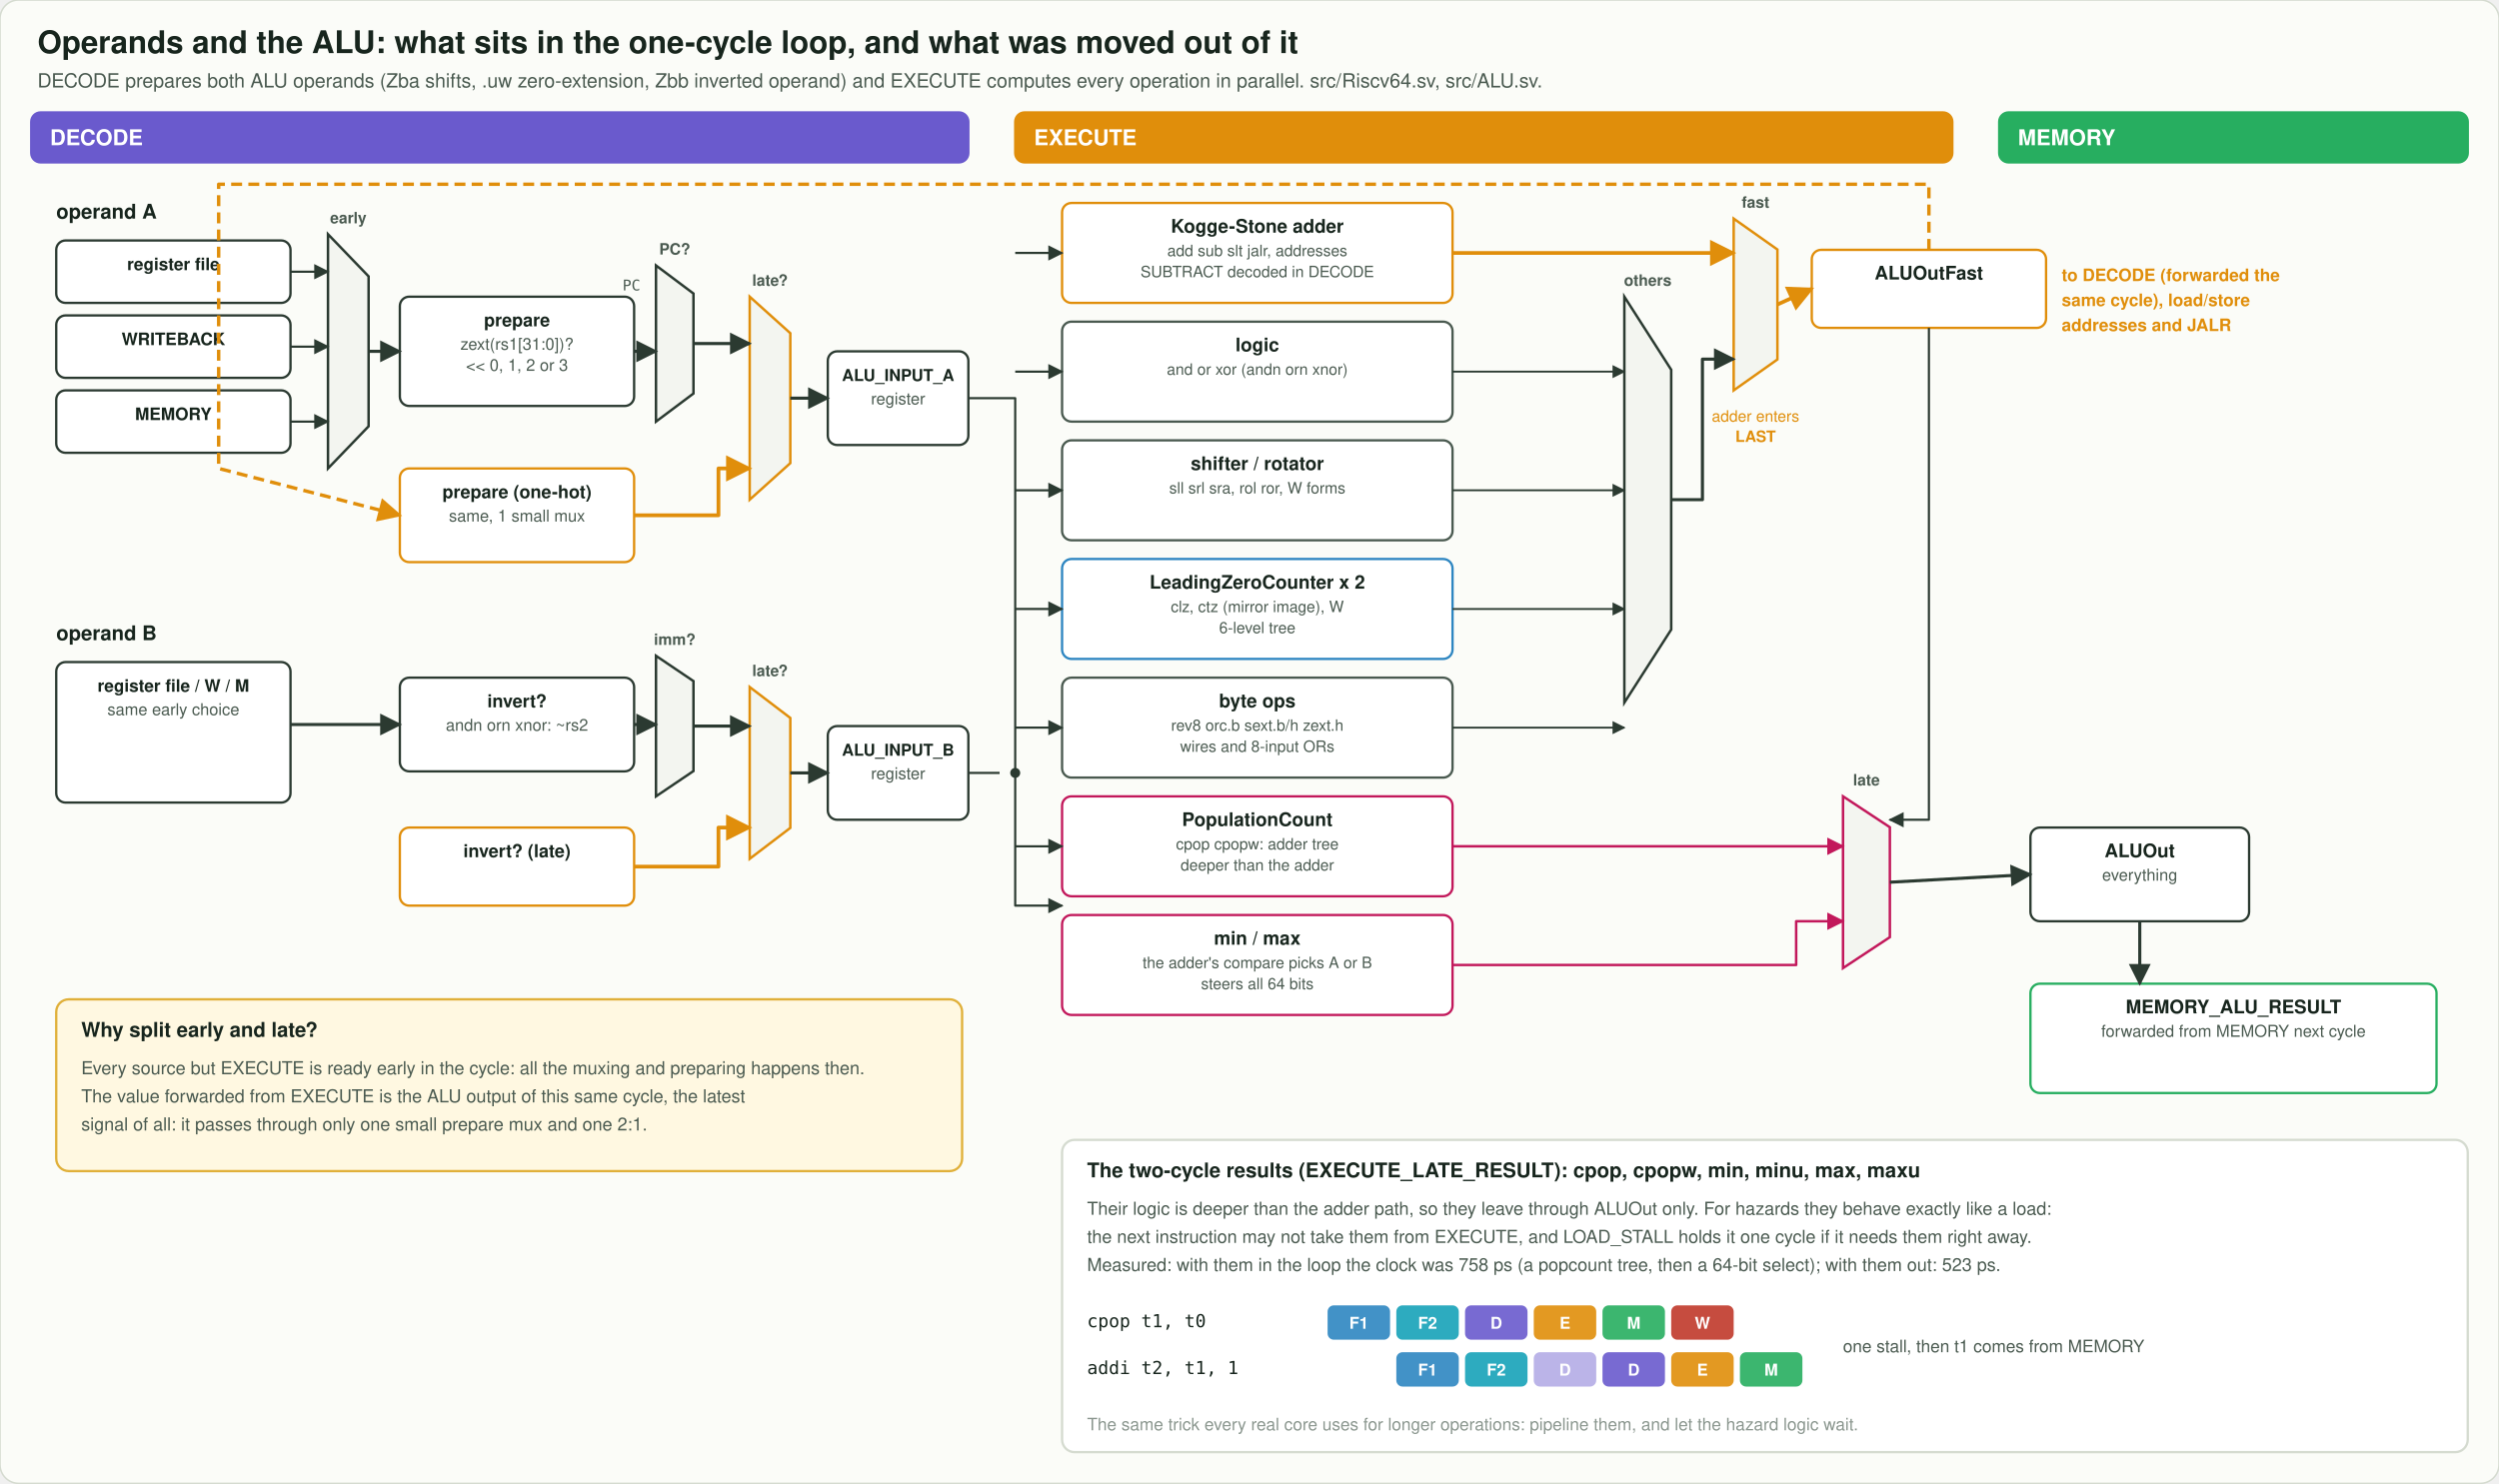
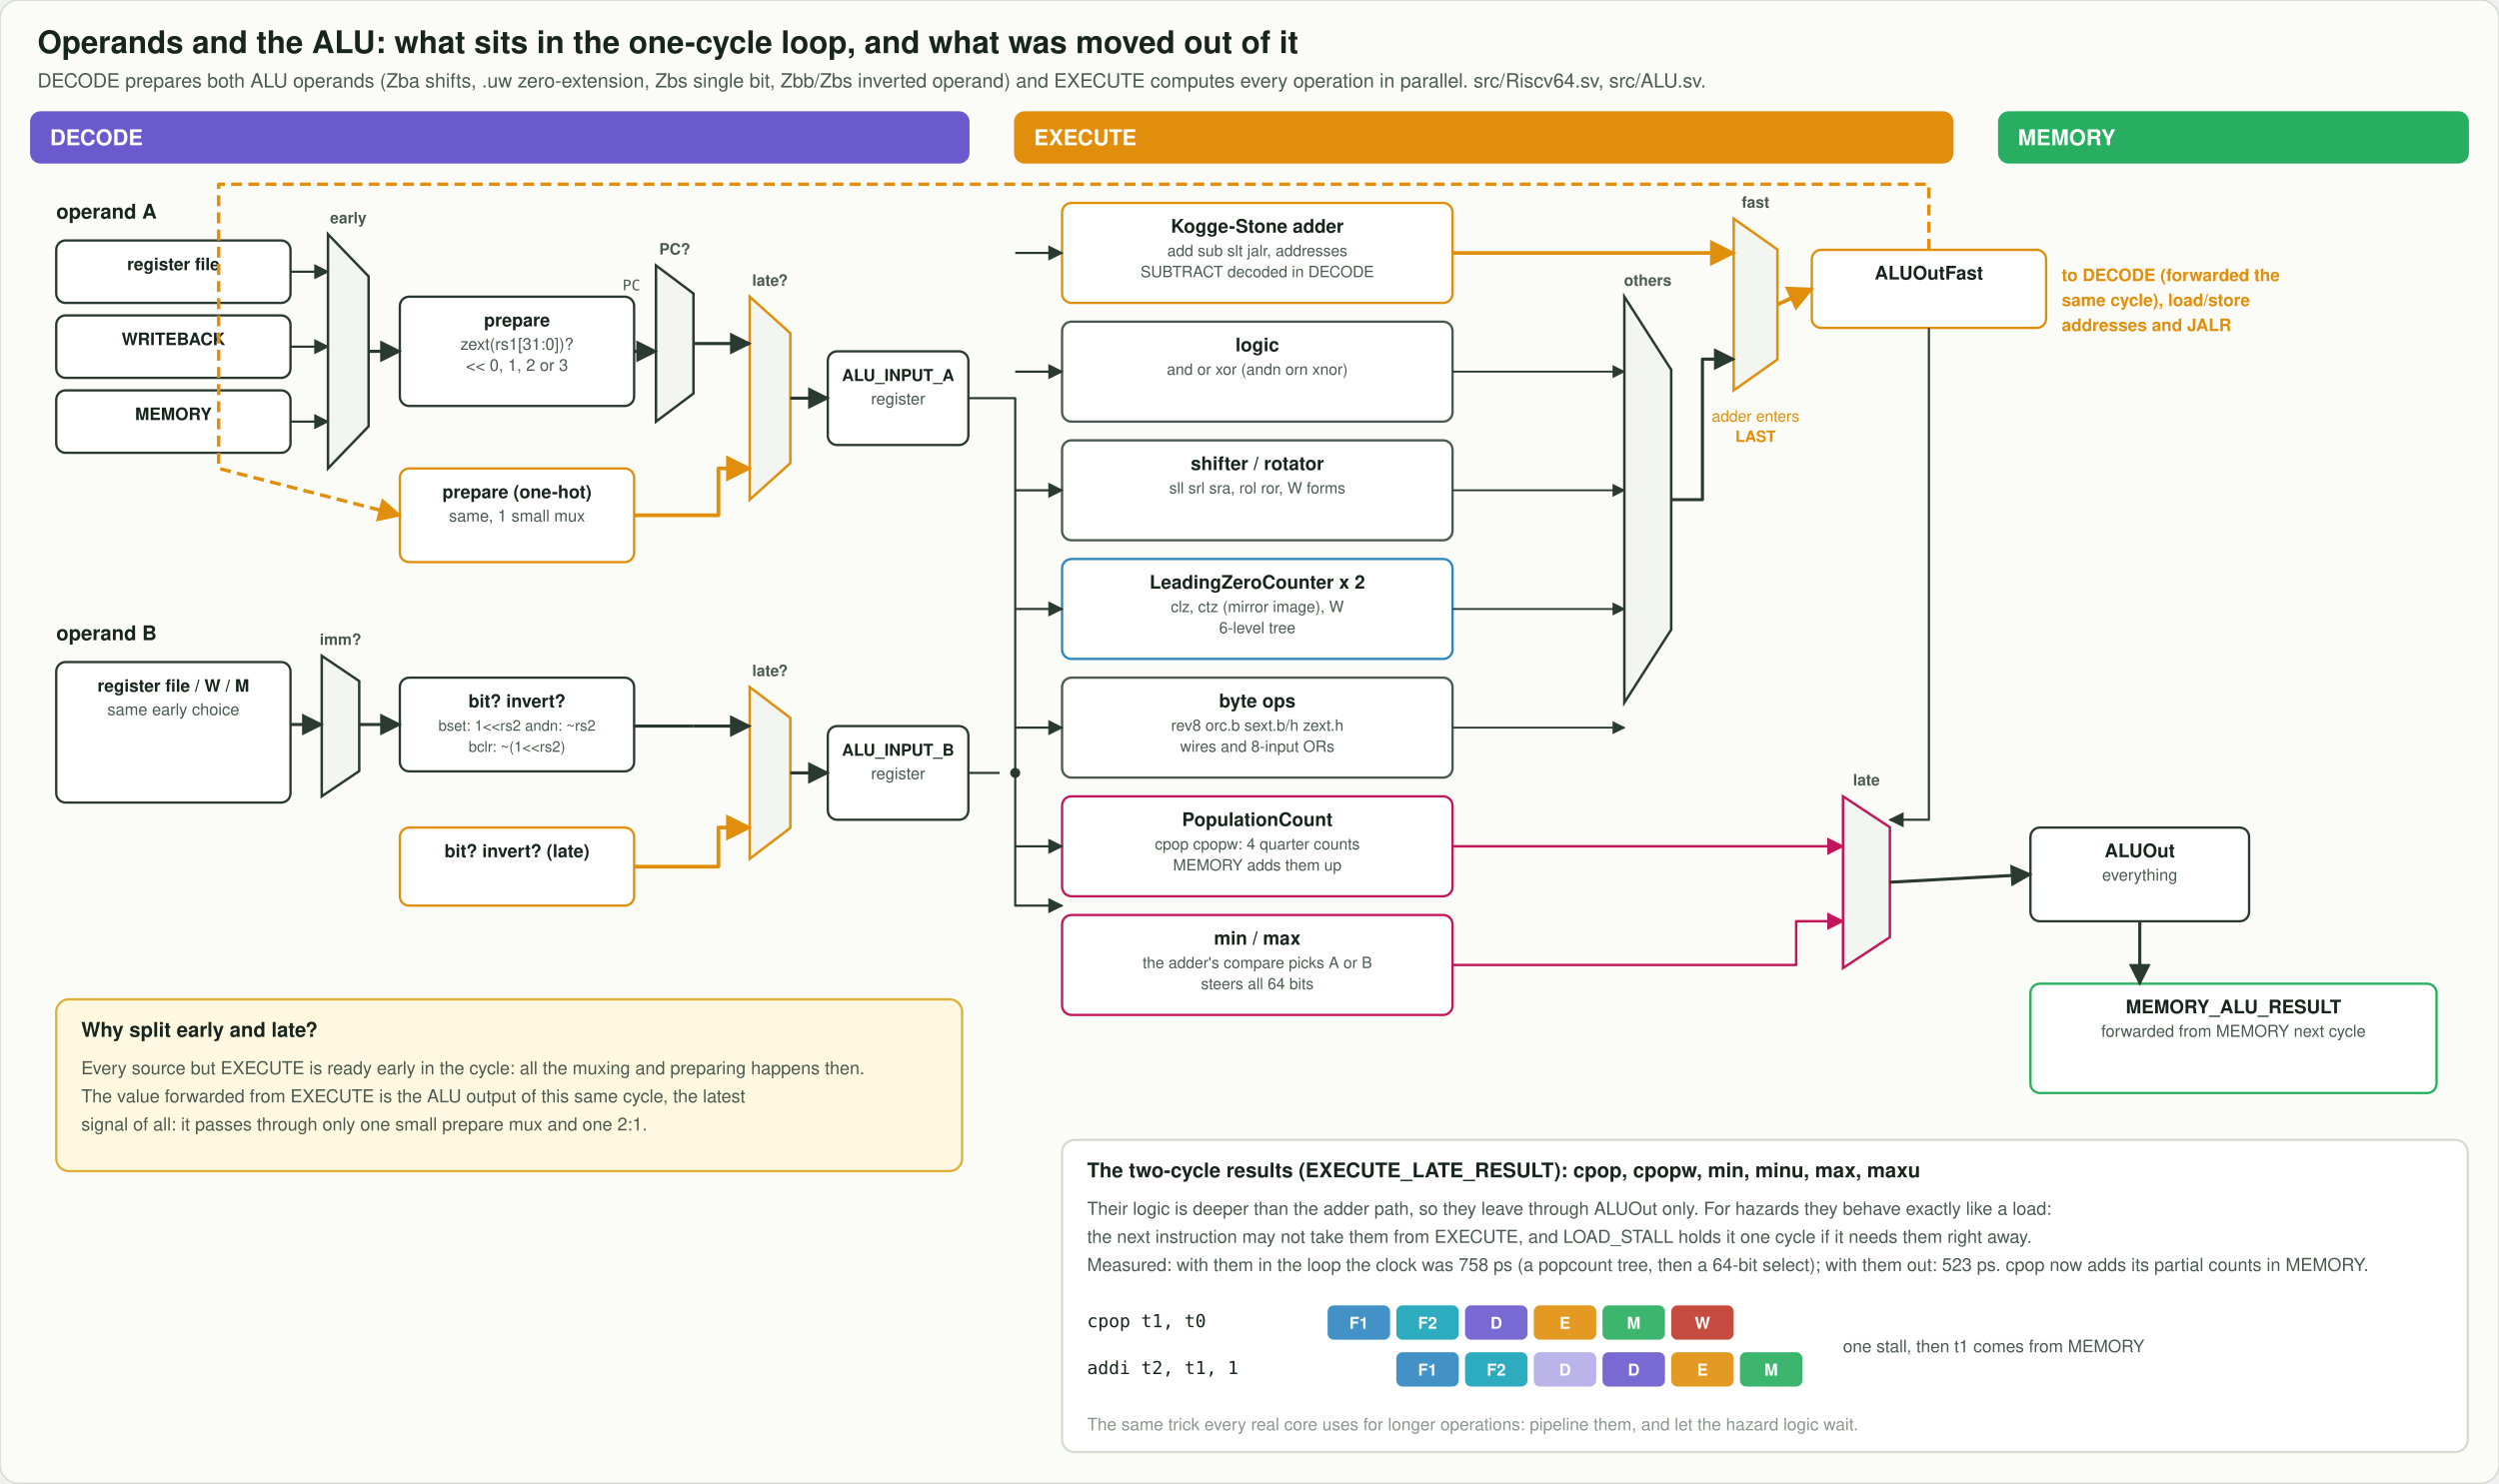
<svg xmlns="http://www.w3.org/2000/svg" viewBox="0 0 1600 950" width="1600" height="950">
  <defs>
    <marker id="m-data" viewBox="0 0 10 10" refX="9" refY="5" markerWidth="7" markerHeight="7" orient="auto-start-reverse">
      <path d="M0,0 L10,5 L0,10 z" fill="#2B3A31" />
    </marker>
    <marker id="m-pred" viewBox="0 0 10 10" refX="9" refY="5" markerWidth="7" markerHeight="7" orient="auto-start-reverse">
      <path d="M0,0 L10,5 L0,10 z" fill="#00796B" />
    </marker>
    <marker id="m-flush" viewBox="0 0 10 10" refX="9" refY="5" markerWidth="7" markerHeight="7" orient="auto-start-reverse">
      <path d="M0,0 L10,5 L0,10 z" fill="#C2185B" />
    </marker>
    <marker id="m-F1" viewBox="0 0 10 10" refX="9" refY="5" markerWidth="7" markerHeight="7" orient="auto-start-reverse">
      <path d="M0,0 L10,5 L0,10 z" fill="#2E86C1" />
    </marker>
    <marker id="m-F2" viewBox="0 0 10 10" refX="9" refY="5" markerWidth="7" markerHeight="7" orient="auto-start-reverse">
      <path d="M0,0 L10,5 L0,10 z" fill="#17A2B8" />
    </marker>
    <marker id="m-D" viewBox="0 0 10 10" refX="9" refY="5" markerWidth="7" markerHeight="7" orient="auto-start-reverse">
      <path d="M0,0 L10,5 L0,10 z" fill="#6A5ACD" />
    </marker>
    <marker id="m-E" viewBox="0 0 10 10" refX="9" refY="5" markerWidth="7" markerHeight="7" orient="auto-start-reverse">
      <path d="M0,0 L10,5 L0,10 z" fill="#E08E0B" />
    </marker>
    <marker id="m-M" viewBox="0 0 10 10" refX="9" refY="5" markerWidth="7" markerHeight="7" orient="auto-start-reverse">
      <path d="M0,0 L10,5 L0,10 z" fill="#27AE60" />
    </marker>
    <marker id="m-tag" viewBox="0 0 10 10" refX="9" refY="5" markerWidth="7" markerHeight="7" orient="auto-start-reverse">
      <path d="M0,0 L10,5 L0,10 z" fill="#C9982E" />
    </marker>
    <marker id="m-idx" viewBox="0 0 10 10" refX="9" refY="5" markerWidth="7" markerHeight="7" orient="auto-start-reverse">
      <path d="M0,0 L10,5 L0,10 z" fill="#17A2B8" />
    </marker>
    <marker id="m-off" viewBox="0 0 10 10" refX="9" refY="5" markerWidth="7" markerHeight="7" orient="auto-start-reverse">
      <path d="M0,0 L10,5 L0,10 z" fill="#6A5ACD" />
    </marker>
    <marker id="m-hit" viewBox="0 0 10 10" refX="9" refY="5" markerWidth="7" markerHeight="7" orient="auto-start-reverse">
      <path d="M0,0 L10,5 L0,10 z" fill="#1E8449" />
    </marker>
    <marker id="m-miss" viewBox="0 0 10 10" refX="9" refY="5" markerWidth="7" markerHeight="7" orient="auto-start-reverse">
      <path d="M0,0 L10,5 L0,10 z" fill="#C0392B" />
    </marker>
    <marker id="m-sub" viewBox="0 0 10 10" refX="9" refY="5" markerWidth="7" markerHeight="7" orient="auto-start-reverse">
      <path d="M0,0 L10,5 L0,10 z" fill="#4A5A50" />
    </marker>
  </defs>
  <rect width="100%" height="100%" rx="12" fill="#FBFCF8" stroke="#D5DBD0" />
  <text x="24" y="34" font-family="'IBM Plex Sans','Segoe UI',Helvetica,Arial,sans-serif" font-size="20" font-weight="700" fill="#17251D" text-anchor="start">Operands and the ALU: what sits in the one-cycle loop, and what was moved out of it</text>
-   <text x="24" y="56" font-family="'IBM Plex Sans','Segoe UI',Helvetica,Arial,sans-serif" font-size="12.5" font-weight="400" fill="#4A5A50" text-anchor="start">DECODE prepares both ALU operands (Zba shifts, .uw zero-extension, Zbb inverted operand) and EXECUTE computes every operation in parallel. src/Riscv64.sv, src/ALU.sv.</text>
+   <text x="24" y="56" font-family="'IBM Plex Sans','Segoe UI',Helvetica,Arial,sans-serif" font-size="12.5" font-weight="400" fill="#4A5A50" text-anchor="start">DECODE prepares both ALU operands (Zba shifts, .uw zero-extension, Zbs single bit, Zbb/Zbs inverted operand) and EXECUTE computes every operation in parallel. src/Riscv64.sv, src/ALU.sv.</text>
  <rect x="20" y="72" width="600" height="32" rx="6" fill="#6A5ACD" stroke="#6A5ACD" stroke-width="1.5" />
  <text x="32" y="93" font-family="'IBM Plex Sans','Segoe UI',Helvetica,Arial,sans-serif" font-size="14" font-weight="700" fill="#FFF" text-anchor="start">DECODE</text>
  <rect x="650" y="72" width="600" height="32" rx="6" fill="#E08E0B" stroke="#E08E0B" stroke-width="1.5" />
  <text x="662" y="93" font-family="'IBM Plex Sans','Segoe UI',Helvetica,Arial,sans-serif" font-size="14" font-weight="700" fill="#FFF" text-anchor="start">EXECUTE</text>
  <rect x="1280" y="72" width="300" height="32" rx="6" fill="#27AE60" stroke="#27AE60" stroke-width="1.5" />
  <text x="1292" y="93" font-family="'IBM Plex Sans','Segoe UI',Helvetica,Arial,sans-serif" font-size="14" font-weight="700" fill="#FFF" text-anchor="start">MEMORY</text>
  <text x="36" y="140" font-family="'IBM Plex Sans','Segoe UI',Helvetica,Arial,sans-serif" font-size="13" font-weight="700" fill="#17251D" text-anchor="start">operand A</text>
  <rect x="36" y="154" width="150" height="40" rx="6" fill="#FFFFFF" stroke="#2B3A31" stroke-width="1.5" />
  <text x="111" y="173" font-family="'IBM Plex Sans','Segoe UI',Helvetica,Arial,sans-serif" font-size="11" font-weight="700" fill="#17251D" text-anchor="middle">register file</text>
  <rect x="36" y="202" width="150" height="40" rx="6" fill="#FFFFFF" stroke="#2B3A31" stroke-width="1.5" />
  <text x="111" y="221" font-family="'IBM Plex Sans','Segoe UI',Helvetica,Arial,sans-serif" font-size="11" font-weight="700" fill="#17251D" text-anchor="middle">WRITEBACK</text>
  <rect x="36" y="250" width="150" height="40" rx="6" fill="#FFFFFF" stroke="#2B3A31" stroke-width="1.5" />
  <text x="111" y="269" font-family="'IBM Plex Sans','Segoe UI',Helvetica,Arial,sans-serif" font-size="11" font-weight="700" fill="#17251D" text-anchor="middle">MEMORY</text>
  <polygon points="210,150 236,177 236,273 210,300" fill="#F3F5F0" stroke="#2B3A31" stroke-width="1.6" />
  <text x="223" y="143" font-family="'IBM Plex Sans','Segoe UI',Helvetica,Arial,sans-serif" font-size="10" font-weight="600" fill="#4A5A50" text-anchor="middle">early</text>
  <path d="M186,174 L210,174" fill="none" stroke="#2B3A31" stroke-width="1.4" stroke-linejoin="round" marker-end="url(#m-data)" />
  <path d="M186,222 L210,222" fill="none" stroke="#2B3A31" stroke-width="1.4" stroke-linejoin="round" marker-end="url(#m-data)" />
  <path d="M186,270 L210,270" fill="none" stroke="#2B3A31" stroke-width="1.4" stroke-linejoin="round" marker-end="url(#m-data)" />
  <rect x="256" y="190" width="150" height="70" rx="6" fill="#FFFFFF" stroke="#2B3A31" stroke-width="1.5" />
  <text x="331" y="209" font-family="'IBM Plex Sans','Segoe UI',Helvetica,Arial,sans-serif" font-size="11.5" font-weight="700" fill="#17251D" text-anchor="middle">prepare</text>
  <text x="331" y="224" font-family="'IBM Plex Sans','Segoe UI',Helvetica,Arial,sans-serif" font-size="10.5" font-weight="400" fill="#4A5A50" text-anchor="middle">zext(rs1[31:0])?</text>
  <text x="331" y="237.5" font-family="'IBM Plex Sans','Segoe UI',Helvetica,Arial,sans-serif" font-size="10.5" font-weight="400" fill="#4A5A50" text-anchor="middle">&lt;&lt; 0, 1, 2 or 3</text>
  <path d="M236,225 L256,225" fill="none" stroke="#2B3A31" stroke-width="2" stroke-linejoin="round" marker-end="url(#m-data)" />
  <polygon points="420,170 444,188 444,252 420,270" fill="#F3F5F0" stroke="#2B3A31" stroke-width="1.6" />
  <text x="432" y="163" font-family="'IBM Plex Sans','Segoe UI',Helvetica,Arial,sans-serif" font-size="10" font-weight="600" fill="#4A5A50" text-anchor="middle">PC?</text>
  <path d="M406,225 L420,225" fill="none" stroke="#2B3A31" stroke-width="2" stroke-linejoin="round" marker-end="url(#m-data)" />
  <text x="410" y="186" font-family="'IBM Plex Mono',Consolas,monospace" font-size="9.5" font-weight="400" fill="#4A5A50" text-anchor="end">PC</text>
  <rect x="256" y="300" width="150" height="60" rx="6" fill="#FFFFFF" stroke="#E08E0B" stroke-width="1.5" />
  <text x="331" y="319" font-family="'IBM Plex Sans','Segoe UI',Helvetica,Arial,sans-serif" font-size="11.5" font-weight="700" fill="#17251D" text-anchor="middle">prepare (one-hot)</text>
  <text x="331" y="334" font-family="'IBM Plex Sans','Segoe UI',Helvetica,Arial,sans-serif" font-size="10.5" font-weight="400" fill="#4A5A50" text-anchor="middle">same, 1 small mux</text>
  <polygon points="480,190 506,213.4 506,296.6 480,320" fill="#F3F5F0" stroke="#E08E0B" stroke-width="1.6" />
  <text x="493" y="183" font-family="'IBM Plex Sans','Segoe UI',Helvetica,Arial,sans-serif" font-size="10" font-weight="600" fill="#4A5A50" text-anchor="middle">late?</text>
  <path d="M444,220 L480,220" fill="none" stroke="#2B3A31" stroke-width="2" stroke-linejoin="round" marker-end="url(#m-data)" />
  <path d="M406,330 L460,330 L460,300 L480,300" fill="none" stroke="#E08E0B" stroke-width="2.4" stroke-linejoin="round" marker-end="url(#m-E)" />
  <rect x="530" y="225" width="90" height="60" rx="6" fill="#FFFFFF" stroke="#2B3A31" stroke-width="1.5" />
  <text x="575" y="244" font-family="'IBM Plex Sans','Segoe UI',Helvetica,Arial,sans-serif" font-size="10.5" font-weight="700" fill="#17251D" text-anchor="middle">ALU_INPUT_A</text>
  <text x="575" y="259" font-family="'IBM Plex Sans','Segoe UI',Helvetica,Arial,sans-serif" font-size="10.5" font-weight="400" fill="#4A5A50" text-anchor="middle">register</text>
  <path d="M506,255 L530,255" fill="none" stroke="#2B3A31" stroke-width="2" stroke-linejoin="round" marker-end="url(#m-data)" />
  <text x="36" y="410" font-family="'IBM Plex Sans','Segoe UI',Helvetica,Arial,sans-serif" font-size="13" font-weight="700" fill="#17251D" text-anchor="start">operand B</text>
  <rect x="36" y="424" width="150" height="90" rx="6" fill="#FFFFFF" stroke="#2B3A31" stroke-width="1.5" />
  <text x="111" y="443" font-family="'IBM Plex Sans','Segoe UI',Helvetica,Arial,sans-serif" font-size="11" font-weight="700" fill="#17251D" text-anchor="middle">register file / W / M</text>
  <text x="111" y="458" font-family="'IBM Plex Sans','Segoe UI',Helvetica,Arial,sans-serif" font-size="10.5" font-weight="400" fill="#4A5A50" text-anchor="middle">same early choice</text>
+   <polygon points="206,420 230,436.2 230,493.8 206,510" fill="#F3F5F0" stroke="#2B3A31" stroke-width="1.6" />
+   <text x="218" y="413" font-family="'IBM Plex Sans','Segoe UI',Helvetica,Arial,sans-serif" font-size="10" font-weight="600" fill="#4A5A50" text-anchor="middle">imm?</text>
+   <path d="M186,464 L206,464" fill="none" stroke="#2B3A31" stroke-width="2" stroke-linejoin="round" marker-end="url(#m-data)" />
  <rect x="256" y="434" width="150" height="60" rx="6" fill="#FFFFFF" stroke="#2B3A31" stroke-width="1.5" />
-   <text x="331" y="453" font-family="'IBM Plex Sans','Segoe UI',Helvetica,Arial,sans-serif" font-size="11.5" font-weight="700" fill="#17251D" text-anchor="middle">invert?</text>
-   <text x="331" y="468" font-family="'IBM Plex Sans','Segoe UI',Helvetica,Arial,sans-serif" font-size="10.5" font-weight="400" fill="#4A5A50" text-anchor="middle">andn orn xnor: ~rs2</text>
-   <path d="M186,464 L256,464" fill="none" stroke="#2B3A31" stroke-width="2" stroke-linejoin="round" marker-end="url(#m-data)" />
-   <polygon points="420,420 444,436.2 444,493.8 420,510" fill="#F3F5F0" stroke="#2B3A31" stroke-width="1.6" />
-   <text x="432" y="413" font-family="'IBM Plex Sans','Segoe UI',Helvetica,Arial,sans-serif" font-size="10" font-weight="600" fill="#4A5A50" text-anchor="middle">imm?</text>
-   <path d="M406,464 L420,464" fill="none" stroke="#2B3A31" stroke-width="2" stroke-linejoin="round" marker-end="url(#m-data)" />
+   <text x="331" y="453" font-family="'IBM Plex Sans','Segoe UI',Helvetica,Arial,sans-serif" font-size="11.5" font-weight="700" fill="#17251D" text-anchor="middle">bit? invert?</text>
+   <text x="331" y="468" font-family="'IBM Plex Sans','Segoe UI',Helvetica,Arial,sans-serif" font-size="9.5" font-weight="400" fill="#4A5A50" text-anchor="middle">bset: 1&lt;&lt;rs2  andn: ~rs2</text>
+   <text x="331" y="481.5" font-family="'IBM Plex Sans','Segoe UI',Helvetica,Arial,sans-serif" font-size="9.5" font-weight="400" fill="#4A5A50" text-anchor="middle">bclr: ~(1&lt;&lt;rs2)</text>
+   <path d="M230,464 L256,464" fill="none" stroke="#2B3A31" stroke-width="2" stroke-linejoin="round" marker-end="url(#m-data)" />
+   <path d="M406,465 L444,465" fill="none" stroke="#2B3A31" stroke-width="2" stroke-linejoin="round" />
  <rect x="256" y="530" width="150" height="50" rx="6" fill="#FFFFFF" stroke="#E08E0B" stroke-width="1.5" />
-   <text x="331" y="549" font-family="'IBM Plex Sans','Segoe UI',Helvetica,Arial,sans-serif" font-size="11.5" font-weight="700" fill="#17251D" text-anchor="middle">invert? (late)</text>
+   <text x="331" y="549" font-family="'IBM Plex Sans','Segoe UI',Helvetica,Arial,sans-serif" font-size="11.5" font-weight="700" fill="#17251D" text-anchor="middle">bit? invert? (late)</text>
  <polygon points="480,440 506,459.8 506,530.2 480,550" fill="#F3F5F0" stroke="#E08E0B" stroke-width="1.6" />
  <text x="493" y="433" font-family="'IBM Plex Sans','Segoe UI',Helvetica,Arial,sans-serif" font-size="10" font-weight="600" fill="#4A5A50" text-anchor="middle">late?</text>
  <path d="M444,465 L480,465" fill="none" stroke="#2B3A31" stroke-width="2" stroke-linejoin="round" marker-end="url(#m-data)" />
  <path d="M406,555 L460,555 L460,530 L480,530" fill="none" stroke="#E08E0B" stroke-width="2.4" stroke-linejoin="round" marker-end="url(#m-E)" />
  <rect x="530" y="465" width="90" height="60" rx="6" fill="#FFFFFF" stroke="#2B3A31" stroke-width="1.5" />
  <text x="575" y="484" font-family="'IBM Plex Sans','Segoe UI',Helvetica,Arial,sans-serif" font-size="10.5" font-weight="700" fill="#17251D" text-anchor="middle">ALU_INPUT_B</text>
  <text x="575" y="499" font-family="'IBM Plex Sans','Segoe UI',Helvetica,Arial,sans-serif" font-size="10.5" font-weight="400" fill="#4A5A50" text-anchor="middle">register</text>
  <path d="M506,495 L530,495" fill="none" stroke="#2B3A31" stroke-width="2" stroke-linejoin="round" marker-end="url(#m-data)" />
  <rect x="36" y="640" width="580" height="110" rx="8" fill="#FFF8E1" stroke="#E0B03A" stroke-width="1.5" />
  <text x="52" y="664" font-family="'IBM Plex Sans','Segoe UI',Helvetica,Arial,sans-serif" font-size="13" font-weight="700" fill="#17251D" text-anchor="start">Why split early and late?</text>
  <text x="52" y="688" font-family="'IBM Plex Sans','Segoe UI',Helvetica,Arial,sans-serif" font-size="11.5" font-weight="400" fill="#4A5A50" text-anchor="start">Every source but EXECUTE is ready early in the cycle: all the muxing and preparing happens then.</text>
  <text x="52" y="706" font-family="'IBM Plex Sans','Segoe UI',Helvetica,Arial,sans-serif" font-size="11.5" font-weight="400" fill="#4A5A50" text-anchor="start">The value forwarded from EXECUTE is the ALU output of this same cycle, the latest</text>
  <text x="52" y="724" font-family="'IBM Plex Sans','Segoe UI',Helvetica,Arial,sans-serif" font-size="11.5" font-weight="400" fill="#4A5A50" text-anchor="start">signal of all: it passes through only one small prepare mux and one 2:1.</text>
  <rect x="680" y="130" width="250" height="64" rx="6" fill="#FFFFFF" stroke="#E08E0B" stroke-width="1.5" />
  <text x="805" y="149" font-family="'IBM Plex Sans','Segoe UI',Helvetica,Arial,sans-serif" font-size="12" font-weight="700" fill="#17251D" text-anchor="middle">Kogge-Stone adder</text>
  <text x="805" y="164" font-family="'IBM Plex Sans','Segoe UI',Helvetica,Arial,sans-serif" font-size="10" font-weight="400" fill="#4A5A50" text-anchor="middle">add sub slt jalr, addresses</text>
  <text x="805" y="177.5" font-family="'IBM Plex Sans','Segoe UI',Helvetica,Arial,sans-serif" font-size="10" font-weight="400" fill="#4A5A50" text-anchor="middle">SUBTRACT decoded in DECODE</text>
  <rect x="680" y="206" width="250" height="64" rx="6" fill="#FFFFFF" stroke="#4A5A50" stroke-width="1.5" />
  <text x="805" y="225" font-family="'IBM Plex Sans','Segoe UI',Helvetica,Arial,sans-serif" font-size="12" font-weight="700" fill="#17251D" text-anchor="middle">logic</text>
  <text x="805" y="240" font-family="'IBM Plex Sans','Segoe UI',Helvetica,Arial,sans-serif" font-size="10" font-weight="400" fill="#4A5A50" text-anchor="middle">and or xor (andn orn xnor)</text>
  <rect x="680" y="282" width="250" height="64" rx="6" fill="#FFFFFF" stroke="#4A5A50" stroke-width="1.5" />
  <text x="805" y="301" font-family="'IBM Plex Sans','Segoe UI',Helvetica,Arial,sans-serif" font-size="12" font-weight="700" fill="#17251D" text-anchor="middle">shifter / rotator</text>
  <text x="805" y="316" font-family="'IBM Plex Sans','Segoe UI',Helvetica,Arial,sans-serif" font-size="10" font-weight="400" fill="#4A5A50" text-anchor="middle">sll srl sra, rol ror, W forms</text>
  <rect x="680" y="358" width="250" height="64" rx="6" fill="#FFFFFF" stroke="#2E86C1" stroke-width="1.5" />
  <text x="805" y="377" font-family="'IBM Plex Sans','Segoe UI',Helvetica,Arial,sans-serif" font-size="12" font-weight="700" fill="#17251D" text-anchor="middle">LeadingZeroCounter x 2</text>
  <text x="805" y="392" font-family="'IBM Plex Sans','Segoe UI',Helvetica,Arial,sans-serif" font-size="10" font-weight="400" fill="#4A5A50" text-anchor="middle">clz, ctz (mirror image), W</text>
  <text x="805" y="405.5" font-family="'IBM Plex Sans','Segoe UI',Helvetica,Arial,sans-serif" font-size="10" font-weight="400" fill="#4A5A50" text-anchor="middle">6-level tree</text>
  <rect x="680" y="434" width="250" height="64" rx="6" fill="#FFFFFF" stroke="#4A5A50" stroke-width="1.5" />
  <text x="805" y="453" font-family="'IBM Plex Sans','Segoe UI',Helvetica,Arial,sans-serif" font-size="12" font-weight="700" fill="#17251D" text-anchor="middle">byte ops</text>
  <text x="805" y="468" font-family="'IBM Plex Sans','Segoe UI',Helvetica,Arial,sans-serif" font-size="10" font-weight="400" fill="#4A5A50" text-anchor="middle">rev8 orc.b sext.b/h zext.h</text>
  <text x="805" y="481.5" font-family="'IBM Plex Sans','Segoe UI',Helvetica,Arial,sans-serif" font-size="10" font-weight="400" fill="#4A5A50" text-anchor="middle">wires and 8-input ORs</text>
  <rect x="680" y="510" width="250" height="64" rx="6" fill="#FFFFFF" stroke="#C2185B" stroke-width="1.5" />
  <text x="805" y="529" font-family="'IBM Plex Sans','Segoe UI',Helvetica,Arial,sans-serif" font-size="12" font-weight="700" fill="#17251D" text-anchor="middle">PopulationCount</text>
-   <text x="805" y="544" font-family="'IBM Plex Sans','Segoe UI',Helvetica,Arial,sans-serif" font-size="10" font-weight="400" fill="#4A5A50" text-anchor="middle">cpop cpopw: adder tree</text>
-   <text x="805" y="557.5" font-family="'IBM Plex Sans','Segoe UI',Helvetica,Arial,sans-serif" font-size="10" font-weight="400" fill="#4A5A50" text-anchor="middle">deeper than the adder</text>
+   <text x="805" y="544" font-family="'IBM Plex Sans','Segoe UI',Helvetica,Arial,sans-serif" font-size="10" font-weight="400" fill="#4A5A50" text-anchor="middle">cpop cpopw: 4 quarter counts</text>
+   <text x="805" y="557.5" font-family="'IBM Plex Sans','Segoe UI',Helvetica,Arial,sans-serif" font-size="10" font-weight="400" fill="#4A5A50" text-anchor="middle">MEMORY adds them up</text>
  <rect x="680" y="586" width="250" height="64" rx="6" fill="#FFFFFF" stroke="#C2185B" stroke-width="1.5" />
  <text x="805" y="605" font-family="'IBM Plex Sans','Segoe UI',Helvetica,Arial,sans-serif" font-size="12" font-weight="700" fill="#17251D" text-anchor="middle">min / max</text>
  <text x="805" y="620" font-family="'IBM Plex Sans','Segoe UI',Helvetica,Arial,sans-serif" font-size="10" font-weight="400" fill="#4A5A50" text-anchor="middle">the adder's compare picks A or B</text>
  <text x="805" y="633.5" font-family="'IBM Plex Sans','Segoe UI',Helvetica,Arial,sans-serif" font-size="10" font-weight="400" fill="#4A5A50" text-anchor="middle">steers all 64 bits</text>
  <path d="M620,255 L650,255 L650,580 L680,580" fill="none" stroke="#2B3A31" stroke-width="1.4" stroke-linejoin="round" marker-end="url(#m-data)" />
  <path d="M650,162 L680,162" fill="none" stroke="#2B3A31" stroke-width="1.4" stroke-linejoin="round" marker-end="url(#m-data)" />
  <path d="M650,238 L680,238" fill="none" stroke="#2B3A31" stroke-width="1.4" stroke-linejoin="round" marker-end="url(#m-data)" />
  <path d="M650,314 L680,314" fill="none" stroke="#2B3A31" stroke-width="1.4" stroke-linejoin="round" marker-end="url(#m-data)" />
  <path d="M650,390 L680,390" fill="none" stroke="#2B3A31" stroke-width="1.4" stroke-linejoin="round" marker-end="url(#m-data)" />
  <path d="M650,466 L680,466" fill="none" stroke="#2B3A31" stroke-width="1.4" stroke-linejoin="round" marker-end="url(#m-data)" />
  <path d="M650,542 L680,542" fill="none" stroke="#2B3A31" stroke-width="1.4" stroke-linejoin="round" marker-end="url(#m-data)" />
  <path d="M620,495 L640,495" fill="none" stroke="#2B3A31" stroke-width="1.4" stroke-linejoin="round" />
  <circle cx="650" cy="495" r="3.2" fill="#2B3A31" />
  <polygon points="1040,190 1070,236.8 1070,403.2 1040,450" fill="#F3F5F0" stroke="#2B3A31" stroke-width="1.6" />
  <text x="1055" y="183" font-family="'IBM Plex Sans','Segoe UI',Helvetica,Arial,sans-serif" font-size="10" font-weight="600" fill="#4A5A50" text-anchor="middle">others</text>
  <path d="M930,238 L1040,238" fill="none" stroke="#2B3A31" stroke-width="1.2" stroke-linejoin="round" marker-end="url(#m-data)" />
  <path d="M930,314 L1040,314" fill="none" stroke="#2B3A31" stroke-width="1.2" stroke-linejoin="round" marker-end="url(#m-data)" />
  <path d="M930,390 L1040,390" fill="none" stroke="#2B3A31" stroke-width="1.2" stroke-linejoin="round" marker-end="url(#m-data)" />
  <path d="M930,466 L1040,466" fill="none" stroke="#2B3A31" stroke-width="1.2" stroke-linejoin="round" marker-end="url(#m-data)" />
  <polygon points="1110,140 1138,159.8 1138,230.2 1110,250" fill="#F3F5F0" stroke="#E08E0B" stroke-width="1.6" />
  <text x="1124" y="133" font-family="'IBM Plex Sans','Segoe UI',Helvetica,Arial,sans-serif" font-size="10" font-weight="600" fill="#4A5A50" text-anchor="middle">fast</text>
  <path d="M930,162 L1110,162" fill="none" stroke="#E08E0B" stroke-width="2.4" stroke-linejoin="round" marker-end="url(#m-E)" />
  <path d="M1070,320 L1090,320 L1090,230 L1110,230" fill="none" stroke="#2B3A31" stroke-width="2" stroke-linejoin="round" marker-end="url(#m-data)" />
  <text x="1124" y="270" font-family="'IBM Plex Sans','Segoe UI',Helvetica,Arial,sans-serif" font-size="10" font-weight="400" fill="#E08E0B" text-anchor="middle">adder enters</text>
  <text x="1124" y="283" font-family="'IBM Plex Sans','Segoe UI',Helvetica,Arial,sans-serif" font-size="10" font-weight="700" fill="#E08E0B" text-anchor="middle">LAST</text>
  <rect x="1160" y="160" width="150" height="50" rx="6" fill="#FFFFFF" stroke="#E08E0B" stroke-width="1.5" />
  <text x="1235" y="179" font-family="'IBM Plex Sans','Segoe UI',Helvetica,Arial,sans-serif" font-size="12" font-weight="700" fill="#17251D" text-anchor="middle">ALUOutFast</text>
  <path d="M1138,195 L1160,185" fill="none" stroke="#E08E0B" stroke-width="2.4" stroke-linejoin="round" marker-end="url(#m-E)" />
  <path d="M1235,160 L1235,118 L140,118 L140,300 L256,330" fill="none" stroke="#E08E0B" stroke-width="2.2" stroke-dasharray="7 4" stroke-linejoin="round" marker-end="url(#m-E)" />
  <text x="1320" y="180" font-family="'IBM Plex Sans','Segoe UI',Helvetica,Arial,sans-serif" font-size="11" font-weight="700" fill="#E08E0B" text-anchor="start">to DECODE (forwarded the</text>
  <text x="1320" y="196" font-family="'IBM Plex Sans','Segoe UI',Helvetica,Arial,sans-serif" font-size="11" font-weight="700" fill="#E08E0B" text-anchor="start">same cycle), load/store</text>
  <text x="1320" y="212" font-family="'IBM Plex Sans','Segoe UI',Helvetica,Arial,sans-serif" font-size="11" font-weight="700" fill="#E08E0B" text-anchor="start">addresses and JALR</text>
  <polygon points="1180,510 1210,529.8 1210,600.2 1180,620" fill="#F3F5F0" stroke="#C2185B" stroke-width="1.6" />
  <text x="1195" y="503" font-family="'IBM Plex Sans','Segoe UI',Helvetica,Arial,sans-serif" font-size="10" font-weight="600" fill="#4A5A50" text-anchor="middle">late</text>
  <path d="M930,542 L1180,542" fill="none" stroke="#C2185B" stroke-width="1.6" stroke-linejoin="round" marker-end="url(#m-flush)" />
  <path d="M930,618 L1150,618 L1150,590 L1180,590" fill="none" stroke="#C2185B" stroke-width="1.6" stroke-linejoin="round" marker-end="url(#m-flush)" />
  <path d="M1235,210 L1235,525 L1210,525" fill="none" stroke="#2B3A31" stroke-width="1.4" stroke-linejoin="round" marker-end="url(#m-data)" />
  <rect x="1300" y="530" width="140" height="60" rx="6" fill="#FFFFFF" stroke="#2B3A31" stroke-width="1.5" />
  <text x="1370" y="549" font-family="'IBM Plex Sans','Segoe UI',Helvetica,Arial,sans-serif" font-size="12" font-weight="700" fill="#17251D" text-anchor="middle">ALUOut</text>
  <text x="1370" y="564" font-family="'IBM Plex Sans','Segoe UI',Helvetica,Arial,sans-serif" font-size="10.5" font-weight="400" fill="#4A5A50" text-anchor="middle">everything</text>
  <path d="M1210,565 L1300,560" fill="none" stroke="#2B3A31" stroke-width="2" stroke-linejoin="round" marker-end="url(#m-data)" />
  <rect x="1300" y="630" width="260" height="70" rx="6" fill="#FFFFFF" stroke="#27AE60" stroke-width="1.5" />
  <text x="1430" y="649" font-family="'IBM Plex Sans','Segoe UI',Helvetica,Arial,sans-serif" font-size="12" font-weight="700" fill="#17251D" text-anchor="middle">MEMORY_ALU_RESULT</text>
  <text x="1430" y="664" font-family="'IBM Plex Sans','Segoe UI',Helvetica,Arial,sans-serif" font-size="10.5" font-weight="400" fill="#4A5A50" text-anchor="middle">forwarded from MEMORY next cycle</text>
  <path d="M1370,590 L1370,630" fill="none" stroke="#2B3A31" stroke-width="2" stroke-linejoin="round" marker-end="url(#m-data)" />
  <rect x="680" y="730" width="900" height="200" rx="8" fill="#FFF" stroke="#D5DBD0" stroke-width="1.5" />
  <text x="696" y="754" font-family="'IBM Plex Sans','Segoe UI',Helvetica,Arial,sans-serif" font-size="13" font-weight="700" fill="#17251D" text-anchor="start">The two-cycle results (EXECUTE_LATE_RESULT): cpop, cpopw, min, minu, max, maxu</text>
  <text x="696" y="778" font-family="'IBM Plex Sans','Segoe UI',Helvetica,Arial,sans-serif" font-size="11.5" font-weight="400" fill="#4A5A50" text-anchor="start">Their logic is deeper than the adder path, so they leave through ALUOut only. For hazards they behave exactly like a load:</text>
  <text x="696" y="796" font-family="'IBM Plex Sans','Segoe UI',Helvetica,Arial,sans-serif" font-size="11.5" font-weight="400" fill="#4A5A50" text-anchor="start">the next instruction may not take them from EXECUTE, and LOAD_STALL holds it one cycle if it needs them right away.</text>
-   <text x="696" y="814" font-family="'IBM Plex Sans','Segoe UI',Helvetica,Arial,sans-serif" font-size="11.5" font-weight="400" fill="#4A5A50" text-anchor="start">Measured: with them in the loop the clock was 758 ps (a popcount tree, then a 64-bit select); with them out: 523 ps.</text>
+   <text x="696" y="814" font-family="'IBM Plex Sans','Segoe UI',Helvetica,Arial,sans-serif" font-size="11.5" font-weight="400" fill="#4A5A50" text-anchor="start">Measured: with them in the loop the clock was 758 ps (a popcount tree, then a 64-bit select); with them out: 523 ps. cpop now adds its partial counts in MEMORY.</text>
  <text x="696" y="850" font-family="'IBM Plex Mono',Consolas,monospace" font-size="11.5" font-weight="400" fill="#17251D" text-anchor="start">cpop t1, t0</text>
  <rect x="850" y="836" width="40" height="22" rx="4" fill="#2E86C1" stroke="none" stroke-width="1.5" fill-opacity="0.9" />
  <text x="870" y="851" font-family="'IBM Plex Sans','Segoe UI',Helvetica,Arial,sans-serif" font-size="10.5" font-weight="700" fill="#FFF" text-anchor="middle">F1</text>
  <rect x="894" y="836" width="40" height="22" rx="4" fill="#17A2B8" stroke="none" stroke-width="1.5" fill-opacity="0.9" />
  <text x="914" y="851" font-family="'IBM Plex Sans','Segoe UI',Helvetica,Arial,sans-serif" font-size="10.5" font-weight="700" fill="#FFF" text-anchor="middle">F2</text>
  <rect x="938" y="836" width="40" height="22" rx="4" fill="#6A5ACD" stroke="none" stroke-width="1.5" fill-opacity="0.9" />
  <text x="958" y="851" font-family="'IBM Plex Sans','Segoe UI',Helvetica,Arial,sans-serif" font-size="10.5" font-weight="700" fill="#FFF" text-anchor="middle">D</text>
  <rect x="982" y="836" width="40" height="22" rx="4" fill="#E08E0B" stroke="none" stroke-width="1.5" fill-opacity="0.9" />
  <text x="1002" y="851" font-family="'IBM Plex Sans','Segoe UI',Helvetica,Arial,sans-serif" font-size="10.5" font-weight="700" fill="#FFF" text-anchor="middle">E</text>
  <rect x="1026" y="836" width="40" height="22" rx="4" fill="#27AE60" stroke="none" stroke-width="1.5" fill-opacity="0.9" />
  <text x="1046" y="851" font-family="'IBM Plex Sans','Segoe UI',Helvetica,Arial,sans-serif" font-size="10.5" font-weight="700" fill="#FFF" text-anchor="middle">M</text>
  <rect x="1070" y="836" width="40" height="22" rx="4" fill="#C0392B" stroke="none" stroke-width="1.5" fill-opacity="0.9" />
  <text x="1090" y="851" font-family="'IBM Plex Sans','Segoe UI',Helvetica,Arial,sans-serif" font-size="10.5" font-weight="700" fill="#FFF" text-anchor="middle">W</text>
  <text x="696" y="880" font-family="'IBM Plex Mono',Consolas,monospace" font-size="11.5" font-weight="400" fill="#17251D" text-anchor="start">addi t2, t1, 1</text>
  <rect x="894" y="866" width="40" height="22" rx="4" fill="#2E86C1" stroke="none" stroke-width="1.5" fill-opacity="0.9" />
  <text x="914" y="881" font-family="'IBM Plex Sans','Segoe UI',Helvetica,Arial,sans-serif" font-size="10.5" font-weight="700" fill="#FFF" text-anchor="middle">F1</text>
  <rect x="938" y="866" width="40" height="22" rx="4" fill="#17A2B8" stroke="none" stroke-width="1.5" fill-opacity="0.9" />
  <text x="958" y="881" font-family="'IBM Plex Sans','Segoe UI',Helvetica,Arial,sans-serif" font-size="10.5" font-weight="700" fill="#FFF" text-anchor="middle">F2</text>
  <rect x="982" y="866" width="40" height="22" rx="4" fill="#6A5ACD" stroke="none" stroke-width="1.5" fill-opacity="0.45" />
  <text x="1002" y="881" font-family="'IBM Plex Sans','Segoe UI',Helvetica,Arial,sans-serif" font-size="10.5" font-weight="700" fill="#FFF" text-anchor="middle">D</text>
  <rect x="1026" y="866" width="40" height="22" rx="4" fill="#6A5ACD" stroke="none" stroke-width="1.5" fill-opacity="0.9" />
  <text x="1046" y="881" font-family="'IBM Plex Sans','Segoe UI',Helvetica,Arial,sans-serif" font-size="10.5" font-weight="700" fill="#FFF" text-anchor="middle">D</text>
  <rect x="1070" y="866" width="40" height="22" rx="4" fill="#E08E0B" stroke="none" stroke-width="1.5" fill-opacity="0.9" />
  <text x="1090" y="881" font-family="'IBM Plex Sans','Segoe UI',Helvetica,Arial,sans-serif" font-size="10.5" font-weight="700" fill="#FFF" text-anchor="middle">E</text>
  <rect x="1114" y="866" width="40" height="22" rx="4" fill="#27AE60" stroke="none" stroke-width="1.5" fill-opacity="0.9" />
  <text x="1134" y="881" font-family="'IBM Plex Sans','Segoe UI',Helvetica,Arial,sans-serif" font-size="10.5" font-weight="700" fill="#FFF" text-anchor="middle">M</text>
  <text x="1180" y="866" font-family="'IBM Plex Sans','Segoe UI',Helvetica,Arial,sans-serif" font-size="11" font-weight="400" fill="#4A5A50" text-anchor="start">one stall, then t1 comes from MEMORY</text>
  <text x="696" y="916" font-family="'IBM Plex Sans','Segoe UI',Helvetica,Arial,sans-serif" font-size="11" font-weight="400" fill="#8A968E" text-anchor="start">The same trick every real core uses for longer operations: pipeline them, and let the hazard logic wait.</text>
</svg>
